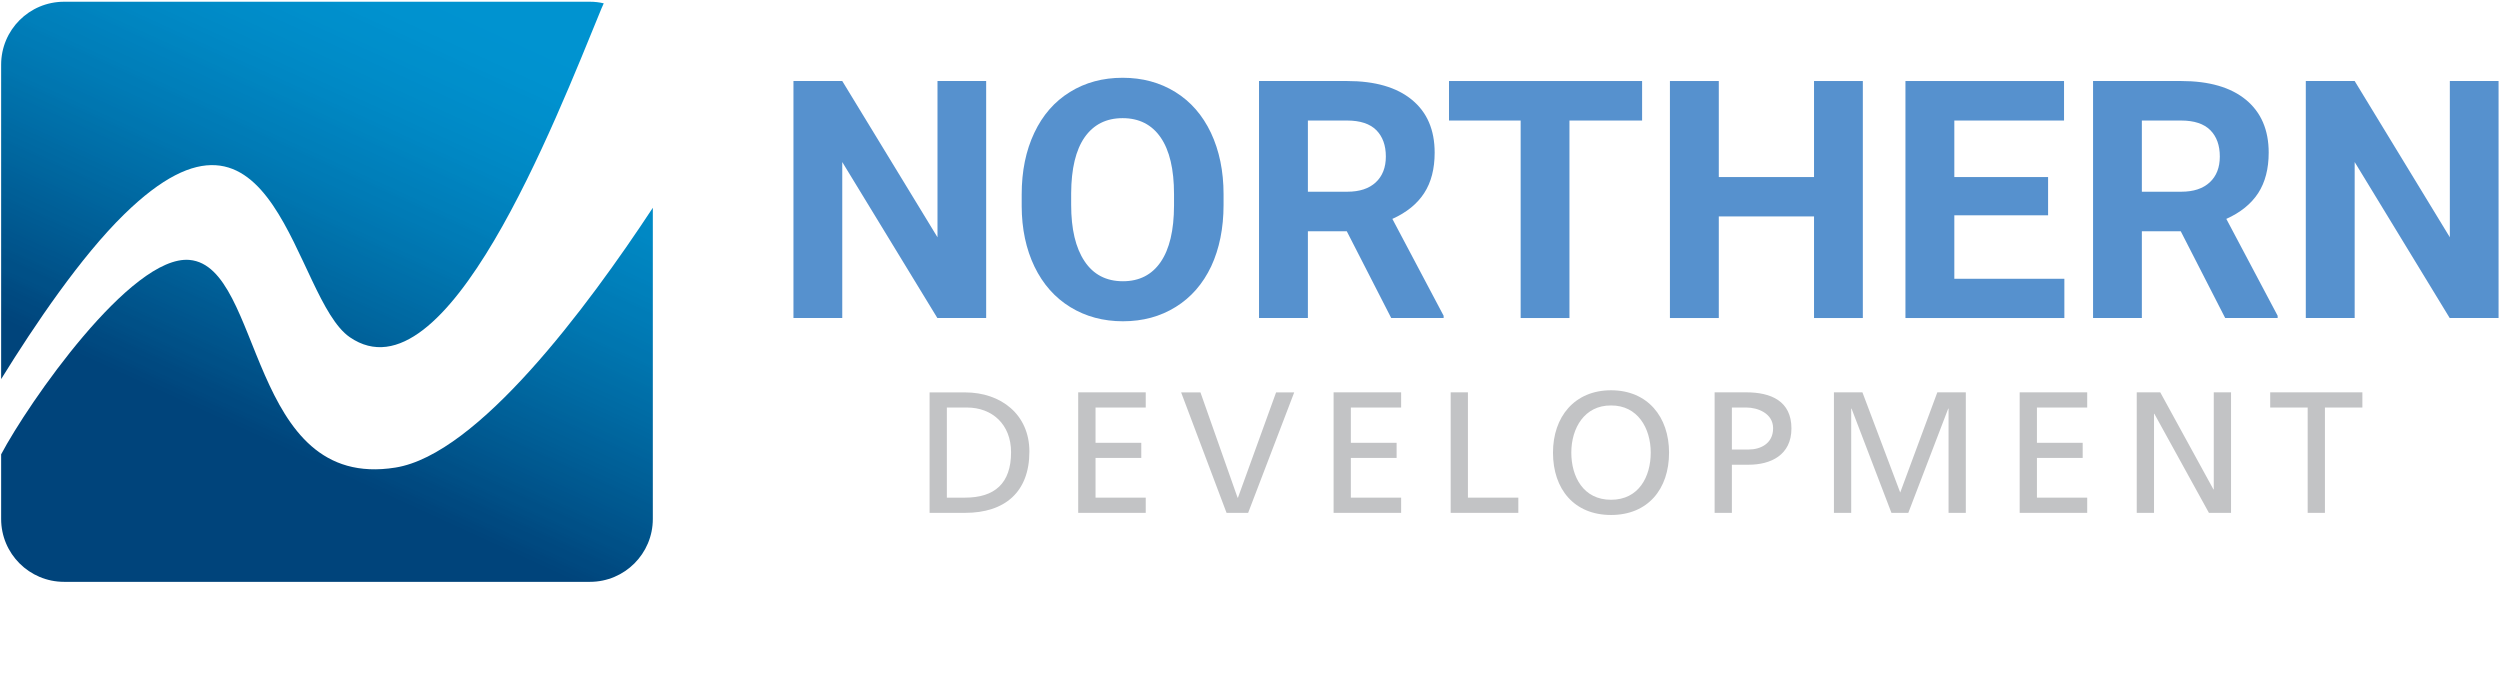
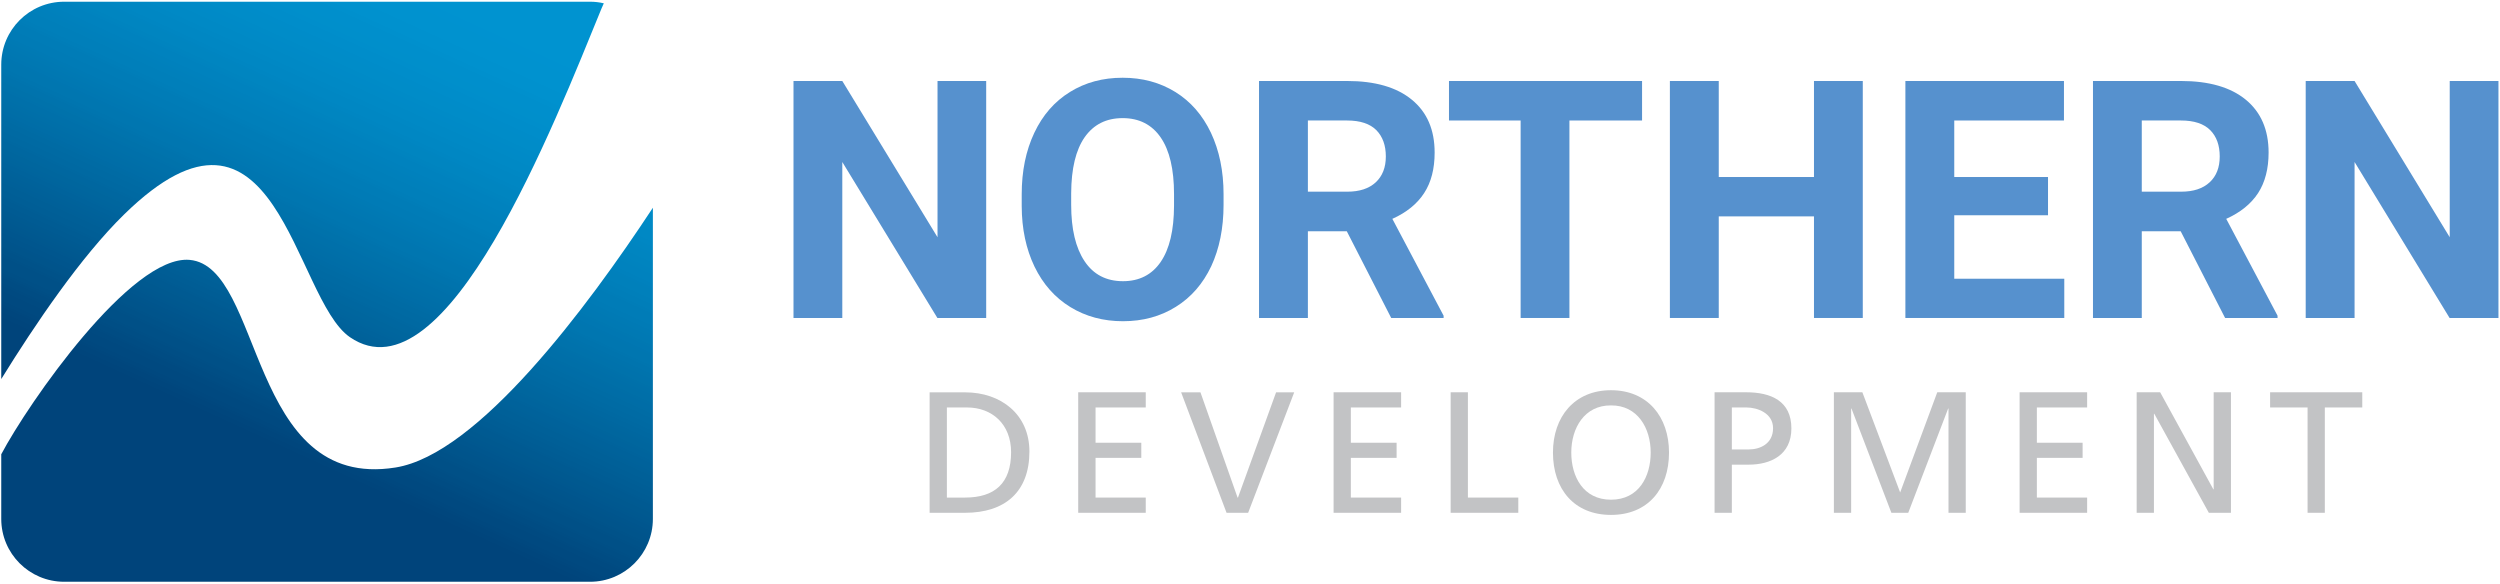
- <svg xmlns="http://www.w3.org/2000/svg" width="147.07" height="39.66" viewBox="5.015 5.391 147.065 39.656" fill="#f5f5f5">
+ <svg xmlns="http://www.w3.org/2000/svg" width="147.07" height="34.31" viewBox="5.015 5.391 147.065 34.312" fill="#f5f5f5">
  <defs>
    <clipPath id="clip-0">
      <path clip-rule="nonzero" d="M 140 10 L 151.992 10 L 151.992 25 L 140 25 Z M 140 10 " />
    </clipPath>
    <clipPath id="clip-1">
      <path clip-rule="nonzero" d="M 5 5 L 41 5 L 41 28 L 5 28 Z M 5 5 " />
    </clipPath>
    <clipPath id="clip-2">
      <path clip-rule="nonzero" d="M 8.785 5.492 C 6.738 5.492 5.082 7.148 5.082 9.195 L 5.082 27.691 C 7.074 24.469 9.773 20.488 12.305 18.012 C 21.281 9.219 22.273 22.945 25.594 25.227 C 31.254 29.113 37.629 12.637 40.398 5.887 C 40.441 5.781 40.484 5.68 40.531 5.586 C 40.27 5.523 39.996 5.492 39.719 5.492 Z M 8.785 5.492 " />
    </clipPath>
    <linearGradient id="linear-pattern-0" gradientUnits="userSpaceOnUse" x1="-0.122" y1="0" x2="1.118" y2="0" gradientTransform="matrix(-12.26407, 26.57214, -26.57214, -12.26407, 25.1077, 2.31943)">
      <stop offset="0" stop-color="rgb(0%, 57.648%, 81.569%)" stop-opacity="1" />
      <stop offset="0.062" stop-color="rgb(0%, 57.648%, 81.569%)" stop-opacity="1" />
      <stop offset="0.094" stop-color="rgb(0%, 57.648%, 81.569%)" stop-opacity="1" />
      <stop offset="0.109" stop-color="rgb(0%, 57.648%, 81.569%)" stop-opacity="1" />
      <stop offset="0.117" stop-color="rgb(0%, 57.648%, 81.569%)" stop-opacity="1" />
      <stop offset="0.125" stop-color="rgb(0%, 57.256%, 81.569%)" stop-opacity="1" />
      <stop offset="0.141" stop-color="rgb(0%, 57.256%, 81.177%)" stop-opacity="1" />
      <stop offset="0.156" stop-color="rgb(0%, 57.256%, 81.177%)" stop-opacity="1" />
      <stop offset="0.172" stop-color="rgb(0%, 56.863%, 80.785%)" stop-opacity="1" />
      <stop offset="0.18" stop-color="rgb(0%, 56.863%, 80.785%)" stop-opacity="1" />
      <stop offset="0.188" stop-color="rgb(0%, 56.471%, 80.392%)" stop-opacity="1" />
      <stop offset="0.195" stop-color="rgb(0%, 56.079%, 80%)" stop-opacity="1" />
      <stop offset="0.203" stop-color="rgb(0%, 56.079%, 80%)" stop-opacity="1" />
      <stop offset="0.219" stop-color="rgb(0%, 56.079%, 79.608%)" stop-opacity="1" />
      <stop offset="0.227" stop-color="rgb(0%, 55.687%, 79.608%)" stop-opacity="1" />
      <stop offset="0.234" stop-color="rgb(0%, 55.295%, 79.216%)" stop-opacity="1" />
      <stop offset="0.242" stop-color="rgb(0%, 55.295%, 79.216%)" stop-opacity="1" />
      <stop offset="0.25" stop-color="rgb(0%, 54.903%, 78.824%)" stop-opacity="1" />
      <stop offset="0.258" stop-color="rgb(0%, 54.903%, 78.432%)" stop-opacity="1" />
      <stop offset="0.266" stop-color="rgb(0%, 54.903%, 78.432%)" stop-opacity="1" />
      <stop offset="0.273" stop-color="rgb(0%, 54.51%, 78.04%)" stop-opacity="1" />
      <stop offset="0.281" stop-color="rgb(0%, 54.118%, 78.04%)" stop-opacity="1" />
      <stop offset="0.289" stop-color="rgb(0%, 54.118%, 77.647%)" stop-opacity="1" />
      <stop offset="0.297" stop-color="rgb(0%, 53.726%, 77.255%)" stop-opacity="1" />
      <stop offset="0.305" stop-color="rgb(0%, 53.726%, 77.255%)" stop-opacity="1" />
      <stop offset="0.312" stop-color="rgb(0%, 53.334%, 76.863%)" stop-opacity="1" />
      <stop offset="0.32" stop-color="rgb(0%, 52.942%, 76.471%)" stop-opacity="1" />
      <stop offset="0.328" stop-color="rgb(0%, 52.942%, 76.471%)" stop-opacity="1" />
      <stop offset="0.336" stop-color="rgb(0%, 52.55%, 76.079%)" stop-opacity="1" />
      <stop offset="0.34" stop-color="rgb(0%, 52.158%, 75.687%)" stop-opacity="1" />
      <stop offset="0.344" stop-color="rgb(0%, 52.158%, 75.294%)" stop-opacity="1" />
      <stop offset="0.352" stop-color="rgb(0%, 52.158%, 75.294%)" stop-opacity="1" />
      <stop offset="0.359" stop-color="rgb(0%, 51.765%, 74.902%)" stop-opacity="1" />
      <stop offset="0.363" stop-color="rgb(0%, 51.373%, 74.902%)" stop-opacity="1" />
      <stop offset="0.367" stop-color="rgb(0%, 50.981%, 74.51%)" stop-opacity="1" />
      <stop offset="0.375" stop-color="rgb(0%, 50.981%, 74.51%)" stop-opacity="1" />
      <stop offset="0.383" stop-color="rgb(0%, 50.589%, 74.118%)" stop-opacity="1" />
      <stop offset="0.387" stop-color="rgb(0%, 50.589%, 73.726%)" stop-opacity="1" />
      <stop offset="0.391" stop-color="rgb(0%, 50.197%, 73.726%)" stop-opacity="1" />
      <stop offset="0.398" stop-color="rgb(0%, 50.197%, 73.334%)" stop-opacity="1" />
      <stop offset="0.406" stop-color="rgb(0%, 49.803%, 72.942%)" stop-opacity="1" />
      <stop offset="0.414" stop-color="rgb(0%, 49.803%, 72.942%)" stop-opacity="1" />
      <stop offset="0.422" stop-color="rgb(0%, 49.411%, 72.549%)" stop-opacity="1" />
      <stop offset="0.426" stop-color="rgb(0%, 49.019%, 72.157%)" stop-opacity="1" />
      <stop offset="0.43" stop-color="rgb(0%, 48.627%, 71.765%)" stop-opacity="1" />
      <stop offset="0.438" stop-color="rgb(0%, 48.627%, 71.765%)" stop-opacity="1" />
      <stop offset="0.445" stop-color="rgb(0%, 48.235%, 71.373%)" stop-opacity="1" />
      <stop offset="0.453" stop-color="rgb(0%, 48.235%, 71.373%)" stop-opacity="1" />
      <stop offset="0.457" stop-color="rgb(0%, 47.842%, 70.981%)" stop-opacity="1" />
      <stop offset="0.461" stop-color="rgb(0%, 47.842%, 70.589%)" stop-opacity="1" />
      <stop offset="0.465" stop-color="rgb(0%, 47.45%, 70.589%)" stop-opacity="1" />
      <stop offset="0.469" stop-color="rgb(0%, 47.45%, 70.197%)" stop-opacity="1" />
      <stop offset="0.473" stop-color="rgb(0%, 47.058%, 70.197%)" stop-opacity="1" />
      <stop offset="0.477" stop-color="rgb(0%, 47.058%, 69.804%)" stop-opacity="1" />
      <stop offset="0.484" stop-color="rgb(0%, 46.666%, 69.804%)" stop-opacity="1" />
      <stop offset="0.488" stop-color="rgb(0%, 46.274%, 69.412%)" stop-opacity="1" />
      <stop offset="0.492" stop-color="rgb(0%, 46.274%, 69.02%)" stop-opacity="1" />
      <stop offset="0.5" stop-color="rgb(0%, 46.274%, 69.02%)" stop-opacity="1" />
      <stop offset="0.508" stop-color="rgb(0%, 45.882%, 68.628%)" stop-opacity="1" />
      <stop offset="0.512" stop-color="rgb(0%, 45.49%, 68.236%)" stop-opacity="1" />
      <stop offset="0.516" stop-color="rgb(0%, 45.097%, 67.844%)" stop-opacity="1" />
      <stop offset="0.52" stop-color="rgb(0%, 45.097%, 67.844%)" stop-opacity="1" />
      <stop offset="0.523" stop-color="rgb(0%, 45.097%, 67.451%)" stop-opacity="1" />
      <stop offset="0.527" stop-color="rgb(0%, 44.705%, 67.059%)" stop-opacity="1" />
      <stop offset="0.531" stop-color="rgb(0%, 44.705%, 67.059%)" stop-opacity="1" />
      <stop offset="0.535" stop-color="rgb(0%, 44.313%, 67.059%)" stop-opacity="1" />
      <stop offset="0.539" stop-color="rgb(0%, 43.921%, 66.667%)" stop-opacity="1" />
      <stop offset="0.543" stop-color="rgb(0%, 43.921%, 66.667%)" stop-opacity="1" />
      <stop offset="0.547" stop-color="rgb(0%, 43.921%, 66.275%)" stop-opacity="1" />
      <stop offset="0.551" stop-color="rgb(0%, 43.529%, 66.275%)" stop-opacity="1" />
      <stop offset="0.555" stop-color="rgb(0%, 43.529%, 65.883%)" stop-opacity="1" />
      <stop offset="0.559" stop-color="rgb(0%, 43.137%, 65.883%)" stop-opacity="1" />
      <stop offset="0.562" stop-color="rgb(0%, 43.137%, 65.491%)" stop-opacity="1" />
      <stop offset="0.57" stop-color="rgb(0%, 42.744%, 65.491%)" stop-opacity="1" />
      <stop offset="0.574" stop-color="rgb(0%, 42.352%, 65.099%)" stop-opacity="1" />
      <stop offset="0.578" stop-color="rgb(0%, 42.352%, 64.706%)" stop-opacity="1" />
      <stop offset="0.582" stop-color="rgb(0%, 41.96%, 64.314%)" stop-opacity="1" />
      <stop offset="0.586" stop-color="rgb(0%, 41.96%, 64.314%)" stop-opacity="1" />
      <stop offset="0.59" stop-color="rgb(0%, 41.568%, 63.922%)" stop-opacity="1" />
      <stop offset="0.594" stop-color="rgb(0%, 41.568%, 63.922%)" stop-opacity="1" />
      <stop offset="0.602" stop-color="rgb(0%, 41.176%, 63.53%)" stop-opacity="1" />
      <stop offset="0.605" stop-color="rgb(0%, 41.176%, 63.53%)" stop-opacity="1" />
      <stop offset="0.609" stop-color="rgb(0%, 40.784%, 63.138%)" stop-opacity="1" />
      <stop offset="0.613" stop-color="rgb(0%, 40.392%, 62.746%)" stop-opacity="1" />
      <stop offset="0.617" stop-color="rgb(0%, 40.392%, 62.746%)" stop-opacity="1" />
      <stop offset="0.621" stop-color="rgb(0%, 40.392%, 62.354%)" stop-opacity="1" />
      <stop offset="0.625" stop-color="rgb(0%, 39.999%, 61.961%)" stop-opacity="1" />
      <stop offset="0.629" stop-color="rgb(0%, 39.999%, 61.961%)" stop-opacity="1" />
      <stop offset="0.633" stop-color="rgb(0%, 39.607%, 61.961%)" stop-opacity="1" />
      <stop offset="0.637" stop-color="rgb(0%, 39.607%, 61.569%)" stop-opacity="1" />
      <stop offset="0.641" stop-color="rgb(0%, 39.215%, 61.569%)" stop-opacity="1" />
      <stop offset="0.645" stop-color="rgb(0%, 38.823%, 61.177%)" stop-opacity="1" />
      <stop offset="0.648" stop-color="rgb(0%, 38.823%, 61.177%)" stop-opacity="1" />
      <stop offset="0.652" stop-color="rgb(0%, 38.431%, 60.785%)" stop-opacity="1" />
      <stop offset="0.656" stop-color="rgb(0%, 38.431%, 60.393%)" stop-opacity="1" />
      <stop offset="0.66" stop-color="rgb(0%, 38.039%, 60.393%)" stop-opacity="1" />
      <stop offset="0.664" stop-color="rgb(0%, 38.039%, 60.001%)" stop-opacity="1" />
      <stop offset="0.668" stop-color="rgb(0%, 37.646%, 60.001%)" stop-opacity="1" />
      <stop offset="0.672" stop-color="rgb(0%, 37.646%, 59.608%)" stop-opacity="1" />
      <stop offset="0.676" stop-color="rgb(0%, 37.254%, 59.216%)" stop-opacity="1" />
      <stop offset="0.68" stop-color="rgb(0%, 37.254%, 59.216%)" stop-opacity="1" />
      <stop offset="0.688" stop-color="rgb(0%, 36.862%, 58.824%)" stop-opacity="1" />
      <stop offset="0.691" stop-color="rgb(0%, 36.862%, 58.824%)" stop-opacity="1" />
      <stop offset="0.695" stop-color="rgb(0%, 36.47%, 58.432%)" stop-opacity="1" />
      <stop offset="0.699" stop-color="rgb(0%, 36.078%, 58.04%)" stop-opacity="1" />
      <stop offset="0.703" stop-color="rgb(0%, 36.078%, 58.04%)" stop-opacity="1" />
      <stop offset="0.707" stop-color="rgb(0%, 35.686%, 57.648%)" stop-opacity="1" />
      <stop offset="0.711" stop-color="rgb(0%, 35.686%, 57.648%)" stop-opacity="1" />
      <stop offset="0.715" stop-color="rgb(0%, 35.294%, 57.256%)" stop-opacity="1" />
      <stop offset="0.719" stop-color="rgb(0%, 35.294%, 56.863%)" stop-opacity="1" />
      <stop offset="0.723" stop-color="rgb(0%, 34.901%, 56.863%)" stop-opacity="1" />
      <stop offset="0.727" stop-color="rgb(0%, 34.901%, 56.471%)" stop-opacity="1" />
      <stop offset="0.73" stop-color="rgb(0%, 34.509%, 56.471%)" stop-opacity="1" />
      <stop offset="0.734" stop-color="rgb(0%, 34.509%, 56.079%)" stop-opacity="1" />
      <stop offset="0.738" stop-color="rgb(0%, 34.117%, 56.079%)" stop-opacity="1" />
      <stop offset="0.742" stop-color="rgb(0%, 33.725%, 55.687%)" stop-opacity="1" />
      <stop offset="0.746" stop-color="rgb(0%, 33.725%, 55.687%)" stop-opacity="1" />
      <stop offset="0.75" stop-color="rgb(0%, 33.333%, 55.295%)" stop-opacity="1" />
      <stop offset="0.754" stop-color="rgb(0%, 33.333%, 55.295%)" stop-opacity="1" />
      <stop offset="0.758" stop-color="rgb(0%, 32.941%, 54.903%)" stop-opacity="1" />
      <stop offset="0.762" stop-color="rgb(0%, 32.941%, 54.51%)" stop-opacity="1" />
      <stop offset="0.766" stop-color="rgb(0%, 32.941%, 54.51%)" stop-opacity="1" />
      <stop offset="0.77" stop-color="rgb(0%, 32.549%, 54.118%)" stop-opacity="1" />
      <stop offset="0.773" stop-color="rgb(0%, 32.156%, 53.726%)" stop-opacity="1" />
      <stop offset="0.777" stop-color="rgb(0%, 32.156%, 53.726%)" stop-opacity="1" />
      <stop offset="0.781" stop-color="rgb(0%, 31.764%, 53.334%)" stop-opacity="1" />
      <stop offset="0.785" stop-color="rgb(0%, 31.372%, 52.942%)" stop-opacity="1" />
      <stop offset="0.789" stop-color="rgb(0%, 31.372%, 52.942%)" stop-opacity="1" />
      <stop offset="0.797" stop-color="rgb(0%, 31.372%, 52.942%)" stop-opacity="1" />
      <stop offset="0.805" stop-color="rgb(0%, 30.98%, 52.55%)" stop-opacity="1" />
      <stop offset="0.809" stop-color="rgb(0%, 30.588%, 52.158%)" stop-opacity="1" />
      <stop offset="0.812" stop-color="rgb(0%, 30.196%, 51.765%)" stop-opacity="1" />
      <stop offset="0.816" stop-color="rgb(0%, 29.803%, 51.373%)" stop-opacity="1" />
      <stop offset="0.82" stop-color="rgb(0%, 29.803%, 51.373%)" stop-opacity="1" />
      <stop offset="0.824" stop-color="rgb(0%, 29.411%, 50.981%)" stop-opacity="1" />
      <stop offset="0.828" stop-color="rgb(0%, 29.019%, 50.589%)" stop-opacity="1" />
      <stop offset="0.832" stop-color="rgb(0%, 29.019%, 50.589%)" stop-opacity="1" />
      <stop offset="0.836" stop-color="rgb(0%, 28.627%, 50.197%)" stop-opacity="1" />
      <stop offset="0.844" stop-color="rgb(0%, 28.627%, 50.197%)" stop-opacity="1" />
      <stop offset="0.852" stop-color="rgb(0%, 28.235%, 49.803%)" stop-opacity="1" />
      <stop offset="0.855" stop-color="rgb(0%, 27.843%, 49.411%)" stop-opacity="1" />
      <stop offset="0.859" stop-color="rgb(0%, 27.451%, 49.019%)" stop-opacity="1" />
      <stop offset="0.863" stop-color="rgb(0%, 27.451%, 49.019%)" stop-opacity="1" />
      <stop offset="0.867" stop-color="rgb(0%, 27.058%, 48.627%)" stop-opacity="1" />
      <stop offset="0.871" stop-color="rgb(0%, 27.058%, 48.627%)" stop-opacity="1" />
      <stop offset="0.875" stop-color="rgb(0%, 26.666%, 48.235%)" stop-opacity="1" />
      <stop offset="1" stop-color="rgb(0%, 26.666%, 48.235%)" stop-opacity="1" />
    </linearGradient>
    <clipPath id="clip-3">
      <path clip-rule="nonzero" d="M 5 17 L 44 17 L 44 40 L 5 40 Z M 5 17 " />
    </clipPath>
    <clipPath id="clip-4">
      <path clip-rule="nonzero" d="M 28.277 32.895 C 19.586 34.289 20.52 21.066 16.164 20.68 C 12.723 20.375 6.664 29.121 5.082 32.117 L 5.082 35.918 C 5.082 37.961 6.738 39.617 8.785 39.617 L 39.719 39.617 C 41.762 39.617 43.418 37.961 43.418 35.918 L 43.418 17.613 C 39.547 23.496 33.117 32.121 28.277 32.895 " />
    </clipPath>
    <linearGradient id="linear-pattern-1" gradientUnits="userSpaceOnUse" x1="0.212" y1="0" x2="1.444" y2="0" gradientTransform="matrix(-12.26407, 26.57214, -26.57214, -12.26407, 36.61717, 7.63151)">
      <stop offset="0" stop-color="rgb(0%, 54.51%, 78.04%)" stop-opacity="1" />
      <stop offset="0.008" stop-color="rgb(0%, 54.51%, 78.04%)" stop-opacity="1" />
      <stop offset="0.016" stop-color="rgb(0%, 54.118%, 77.647%)" stop-opacity="1" />
      <stop offset="0.023" stop-color="rgb(0%, 54.118%, 77.647%)" stop-opacity="1" />
      <stop offset="0.031" stop-color="rgb(0%, 53.726%, 77.255%)" stop-opacity="1" />
      <stop offset="0.039" stop-color="rgb(0%, 53.334%, 76.863%)" stop-opacity="1" />
      <stop offset="0.047" stop-color="rgb(0%, 53.334%, 76.863%)" stop-opacity="1" />
      <stop offset="0.055" stop-color="rgb(0%, 52.942%, 76.471%)" stop-opacity="1" />
      <stop offset="0.062" stop-color="rgb(0%, 52.55%, 76.079%)" stop-opacity="1" />
      <stop offset="0.066" stop-color="rgb(0%, 52.55%, 75.687%)" stop-opacity="1" />
      <stop offset="0.07" stop-color="rgb(0%, 52.158%, 75.687%)" stop-opacity="1" />
      <stop offset="0.074" stop-color="rgb(0%, 52.158%, 75.294%)" stop-opacity="1" />
      <stop offset="0.078" stop-color="rgb(0%, 52.158%, 75.294%)" stop-opacity="1" />
      <stop offset="0.086" stop-color="rgb(0%, 51.765%, 74.902%)" stop-opacity="1" />
      <stop offset="0.09" stop-color="rgb(0%, 51.765%, 74.902%)" stop-opacity="1" />
      <stop offset="0.094" stop-color="rgb(0%, 51.373%, 74.902%)" stop-opacity="1" />
      <stop offset="0.098" stop-color="rgb(0%, 51.373%, 74.51%)" stop-opacity="1" />
      <stop offset="0.102" stop-color="rgb(0%, 50.981%, 74.51%)" stop-opacity="1" />
      <stop offset="0.109" stop-color="rgb(0%, 50.981%, 74.51%)" stop-opacity="1" />
      <stop offset="0.117" stop-color="rgb(0%, 50.589%, 74.118%)" stop-opacity="1" />
      <stop offset="0.121" stop-color="rgb(0%, 50.197%, 73.726%)" stop-opacity="1" />
      <stop offset="0.125" stop-color="rgb(0%, 50.197%, 73.334%)" stop-opacity="1" />
      <stop offset="0.133" stop-color="rgb(0%, 50.197%, 73.334%)" stop-opacity="1" />
      <stop offset="0.141" stop-color="rgb(0%, 49.803%, 72.942%)" stop-opacity="1" />
      <stop offset="0.148" stop-color="rgb(0%, 49.411%, 72.549%)" stop-opacity="1" />
      <stop offset="0.152" stop-color="rgb(0%, 49.411%, 72.549%)" stop-opacity="1" />
      <stop offset="0.156" stop-color="rgb(0%, 49.019%, 72.157%)" stop-opacity="1" />
      <stop offset="0.16" stop-color="rgb(0%, 48.627%, 71.765%)" stop-opacity="1" />
      <stop offset="0.164" stop-color="rgb(0%, 48.627%, 71.765%)" stop-opacity="1" />
      <stop offset="0.172" stop-color="rgb(0%, 48.627%, 71.765%)" stop-opacity="1" />
      <stop offset="0.18" stop-color="rgb(0%, 48.235%, 71.373%)" stop-opacity="1" />
      <stop offset="0.188" stop-color="rgb(0%, 47.842%, 70.981%)" stop-opacity="1" />
      <stop offset="0.191" stop-color="rgb(0%, 47.842%, 70.589%)" stop-opacity="1" />
      <stop offset="0.195" stop-color="rgb(0%, 47.45%, 70.589%)" stop-opacity="1" />
      <stop offset="0.203" stop-color="rgb(0%, 47.45%, 70.197%)" stop-opacity="1" />
      <stop offset="0.207" stop-color="rgb(0%, 47.058%, 69.804%)" stop-opacity="1" />
      <stop offset="0.211" stop-color="rgb(0%, 46.666%, 69.804%)" stop-opacity="1" />
      <stop offset="0.215" stop-color="rgb(0%, 46.666%, 69.804%)" stop-opacity="1" />
      <stop offset="0.219" stop-color="rgb(0%, 46.274%, 69.412%)" stop-opacity="1" />
      <stop offset="0.223" stop-color="rgb(0%, 46.274%, 69.02%)" stop-opacity="1" />
      <stop offset="0.227" stop-color="rgb(0%, 46.274%, 69.02%)" stop-opacity="1" />
      <stop offset="0.234" stop-color="rgb(0%, 46.274%, 69.02%)" stop-opacity="1" />
      <stop offset="0.238" stop-color="rgb(0%, 45.882%, 68.628%)" stop-opacity="1" />
      <stop offset="0.242" stop-color="rgb(0%, 45.49%, 68.236%)" stop-opacity="1" />
      <stop offset="0.246" stop-color="rgb(0%, 45.49%, 68.236%)" stop-opacity="1" />
      <stop offset="0.25" stop-color="rgb(0%, 45.097%, 67.844%)" stop-opacity="1" />
      <stop offset="0.254" stop-color="rgb(0%, 45.097%, 67.451%)" stop-opacity="1" />
      <stop offset="0.258" stop-color="rgb(0%, 44.705%, 67.451%)" stop-opacity="1" />
      <stop offset="0.266" stop-color="rgb(0%, 44.705%, 67.059%)" stop-opacity="1" />
      <stop offset="0.27" stop-color="rgb(0%, 44.313%, 66.667%)" stop-opacity="1" />
      <stop offset="0.273" stop-color="rgb(0%, 43.921%, 66.667%)" stop-opacity="1" />
      <stop offset="0.277" stop-color="rgb(0%, 43.921%, 66.275%)" stop-opacity="1" />
      <stop offset="0.281" stop-color="rgb(0%, 43.529%, 66.275%)" stop-opacity="1" />
      <stop offset="0.285" stop-color="rgb(0%, 43.529%, 65.883%)" stop-opacity="1" />
      <stop offset="0.289" stop-color="rgb(0%, 43.529%, 65.883%)" stop-opacity="1" />
      <stop offset="0.293" stop-color="rgb(0%, 43.137%, 65.491%)" stop-opacity="1" />
      <stop offset="0.297" stop-color="rgb(0%, 42.744%, 65.491%)" stop-opacity="1" />
      <stop offset="0.301" stop-color="rgb(0%, 42.744%, 65.491%)" stop-opacity="1" />
      <stop offset="0.305" stop-color="rgb(0%, 42.744%, 65.099%)" stop-opacity="1" />
      <stop offset="0.309" stop-color="rgb(0%, 42.352%, 64.706%)" stop-opacity="1" />
      <stop offset="0.312" stop-color="rgb(0%, 42.352%, 64.706%)" stop-opacity="1" />
      <stop offset="0.316" stop-color="rgb(0%, 41.96%, 64.314%)" stop-opacity="1" />
      <stop offset="0.32" stop-color="rgb(0%, 41.96%, 64.314%)" stop-opacity="1" />
      <stop offset="0.328" stop-color="rgb(0%, 41.568%, 63.922%)" stop-opacity="1" />
      <stop offset="0.336" stop-color="rgb(0%, 41.176%, 63.53%)" stop-opacity="1" />
      <stop offset="0.34" stop-color="rgb(0%, 40.784%, 63.138%)" stop-opacity="1" />
      <stop offset="0.344" stop-color="rgb(0%, 40.784%, 63.138%)" stop-opacity="1" />
      <stop offset="0.348" stop-color="rgb(0%, 40.392%, 62.746%)" stop-opacity="1" />
      <stop offset="0.352" stop-color="rgb(0%, 40.392%, 62.354%)" stop-opacity="1" />
      <stop offset="0.355" stop-color="rgb(0%, 39.999%, 62.354%)" stop-opacity="1" />
      <stop offset="0.359" stop-color="rgb(0%, 39.999%, 61.961%)" stop-opacity="1" />
      <stop offset="0.363" stop-color="rgb(0%, 39.999%, 61.961%)" stop-opacity="1" />
      <stop offset="0.367" stop-color="rgb(0%, 39.607%, 61.569%)" stop-opacity="1" />
      <stop offset="0.371" stop-color="rgb(0%, 39.215%, 61.569%)" stop-opacity="1" />
      <stop offset="0.375" stop-color="rgb(0%, 39.215%, 61.569%)" stop-opacity="1" />
      <stop offset="0.379" stop-color="rgb(0%, 38.823%, 61.177%)" stop-opacity="1" />
      <stop offset="0.383" stop-color="rgb(0%, 38.431%, 60.785%)" stop-opacity="1" />
      <stop offset="0.387" stop-color="rgb(0%, 38.431%, 60.785%)" stop-opacity="1" />
      <stop offset="0.391" stop-color="rgb(0%, 38.431%, 60.393%)" stop-opacity="1" />
      <stop offset="0.395" stop-color="rgb(0%, 38.039%, 60.393%)" stop-opacity="1" />
      <stop offset="0.398" stop-color="rgb(0%, 38.039%, 60.001%)" stop-opacity="1" />
      <stop offset="0.402" stop-color="rgb(0%, 37.646%, 59.608%)" stop-opacity="1" />
      <stop offset="0.406" stop-color="rgb(0%, 37.646%, 59.608%)" stop-opacity="1" />
      <stop offset="0.414" stop-color="rgb(0%, 37.254%, 59.216%)" stop-opacity="1" />
      <stop offset="0.422" stop-color="rgb(0%, 36.862%, 58.824%)" stop-opacity="1" />
      <stop offset="0.426" stop-color="rgb(0%, 36.47%, 58.432%)" stop-opacity="1" />
      <stop offset="0.43" stop-color="rgb(0%, 36.47%, 58.432%)" stop-opacity="1" />
      <stop offset="0.434" stop-color="rgb(0%, 36.078%, 58.04%)" stop-opacity="1" />
      <stop offset="0.438" stop-color="rgb(0%, 36.078%, 58.04%)" stop-opacity="1" />
      <stop offset="0.441" stop-color="rgb(0%, 35.686%, 57.648%)" stop-opacity="1" />
      <stop offset="0.445" stop-color="rgb(0%, 35.294%, 57.256%)" stop-opacity="1" />
      <stop offset="0.449" stop-color="rgb(0%, 35.294%, 57.256%)" stop-opacity="1" />
      <stop offset="0.453" stop-color="rgb(0%, 35.294%, 56.863%)" stop-opacity="1" />
      <stop offset="0.457" stop-color="rgb(0%, 34.901%, 56.471%)" stop-opacity="1" />
      <stop offset="0.461" stop-color="rgb(0%, 34.901%, 56.471%)" stop-opacity="1" />
      <stop offset="0.465" stop-color="rgb(0%, 34.509%, 56.471%)" stop-opacity="1" />
      <stop offset="0.469" stop-color="rgb(0%, 34.509%, 56.079%)" stop-opacity="1" />
      <stop offset="0.473" stop-color="rgb(0%, 34.117%, 56.079%)" stop-opacity="1" />
      <stop offset="0.477" stop-color="rgb(0%, 33.725%, 55.687%)" stop-opacity="1" />
      <stop offset="0.48" stop-color="rgb(0%, 33.725%, 55.687%)" stop-opacity="1" />
      <stop offset="0.484" stop-color="rgb(0%, 33.333%, 55.295%)" stop-opacity="1" />
      <stop offset="0.488" stop-color="rgb(0%, 33.333%, 54.903%)" stop-opacity="1" />
      <stop offset="0.492" stop-color="rgb(0%, 32.941%, 54.903%)" stop-opacity="1" />
      <stop offset="0.496" stop-color="rgb(0%, 32.941%, 54.51%)" stop-opacity="1" />
      <stop offset="0.5" stop-color="rgb(0%, 32.941%, 54.51%)" stop-opacity="1" />
      <stop offset="0.504" stop-color="rgb(0%, 32.549%, 54.118%)" stop-opacity="1" />
      <stop offset="0.508" stop-color="rgb(0%, 32.156%, 53.726%)" stop-opacity="1" />
      <stop offset="0.512" stop-color="rgb(0%, 32.156%, 53.726%)" stop-opacity="1" />
      <stop offset="0.516" stop-color="rgb(0%, 31.764%, 53.334%)" stop-opacity="1" />
      <stop offset="0.52" stop-color="rgb(0%, 31.372%, 52.942%)" stop-opacity="1" />
      <stop offset="0.523" stop-color="rgb(0%, 31.372%, 52.942%)" stop-opacity="1" />
      <stop offset="0.531" stop-color="rgb(0%, 31.372%, 52.942%)" stop-opacity="1" />
      <stop offset="0.535" stop-color="rgb(0%, 30.98%, 52.55%)" stop-opacity="1" />
      <stop offset="0.539" stop-color="rgb(0%, 30.588%, 52.158%)" stop-opacity="1" />
      <stop offset="0.543" stop-color="rgb(0%, 30.588%, 52.158%)" stop-opacity="1" />
      <stop offset="0.547" stop-color="rgb(0%, 30.196%, 51.765%)" stop-opacity="1" />
      <stop offset="0.551" stop-color="rgb(0%, 29.803%, 51.373%)" stop-opacity="1" />
      <stop offset="0.555" stop-color="rgb(0%, 29.803%, 51.373%)" stop-opacity="1" />
      <stop offset="0.559" stop-color="rgb(0%, 29.411%, 50.981%)" stop-opacity="1" />
      <stop offset="0.562" stop-color="rgb(0%, 29.019%, 50.589%)" stop-opacity="1" />
      <stop offset="0.566" stop-color="rgb(0%, 29.019%, 50.589%)" stop-opacity="1" />
      <stop offset="0.57" stop-color="rgb(0%, 28.627%, 50.197%)" stop-opacity="1" />
      <stop offset="0.578" stop-color="rgb(0%, 28.627%, 50.197%)" stop-opacity="1" />
      <stop offset="0.586" stop-color="rgb(0%, 28.235%, 49.803%)" stop-opacity="1" />
      <stop offset="0.59" stop-color="rgb(0%, 27.843%, 49.411%)" stop-opacity="1" />
      <stop offset="0.594" stop-color="rgb(0%, 27.451%, 49.019%)" stop-opacity="1" />
      <stop offset="0.598" stop-color="rgb(0%, 27.451%, 49.019%)" stop-opacity="1" />
      <stop offset="0.602" stop-color="rgb(0%, 27.058%, 48.627%)" stop-opacity="1" />
      <stop offset="0.605" stop-color="rgb(0%, 27.058%, 48.627%)" stop-opacity="1" />
      <stop offset="0.609" stop-color="rgb(0%, 26.666%, 48.235%)" stop-opacity="1" />
      <stop offset="0.625" stop-color="rgb(0%, 26.666%, 48.235%)" stop-opacity="1" />
      <stop offset="0.75" stop-color="rgb(0%, 26.666%, 48.235%)" stop-opacity="1" />
      <stop offset="1" stop-color="rgb(0%, 26.666%, 48.235%)" stop-opacity="1" />
    </linearGradient>
  </defs>
  <path fill-rule="nonzero" fill="#5691ce" fill-opacity="1" d="M 63.027 24.098 L 60.156 24.098 L 54.562 14.922 L 54.562 24.098 L 51.691 24.098 L 51.691 10.156 L 54.562 10.156 L 60.164 19.348 L 60.164 10.156 L 63.027 10.156 Z M 63.027 24.098 " />
  <path fill-rule="nonzero" fill="#5691ce" fill-opacity="1" d="M 74.078 16.812 C 74.078 15.348 73.816 14.238 73.293 13.477 C 72.77 12.719 72.023 12.34 71.055 12.34 C 70.09 12.34 69.348 12.715 68.82 13.465 C 68.297 14.215 68.035 15.312 68.027 16.762 L 68.027 17.441 C 68.027 18.867 68.289 19.969 68.812 20.754 C 69.336 21.543 70.09 21.934 71.074 21.934 C 72.035 21.934 72.777 21.555 73.293 20.801 C 73.812 20.043 74.074 18.941 74.078 17.492 Z M 76.992 17.441 C 76.992 18.816 76.746 20.02 76.266 21.055 C 75.777 22.086 75.082 22.887 74.18 23.445 C 73.277 24.008 72.242 24.289 71.074 24.289 C 69.918 24.289 68.887 24.012 67.98 23.457 C 67.074 22.902 66.371 22.109 65.871 21.078 C 65.375 20.047 65.121 18.859 65.117 17.52 L 65.117 16.828 C 65.117 15.457 65.363 14.25 65.859 13.203 C 66.352 12.16 67.051 11.359 67.957 10.801 C 68.859 10.242 69.891 9.965 71.055 9.965 C 72.215 9.965 73.246 10.242 74.152 10.801 C 75.055 11.359 75.754 12.16 76.25 13.203 C 76.742 14.25 76.992 15.453 76.992 16.82 Z M 76.992 17.441 " />
  <path fill-rule="nonzero" fill="#5691ce" fill-opacity="1" d="M 81.953 16.668 L 84.27 16.668 C 84.992 16.668 85.551 16.484 85.945 16.117 C 86.34 15.75 86.539 15.242 86.539 14.598 C 86.539 13.941 86.352 13.426 85.98 13.047 C 85.605 12.672 85.031 12.48 84.262 12.48 L 81.953 12.48 Z M 84.242 18.996 L 81.953 18.996 L 81.953 24.098 L 79.078 24.098 L 79.078 10.156 L 84.262 10.156 C 85.906 10.156 87.176 10.523 88.07 11.258 C 88.965 11.992 89.41 13.027 89.41 14.367 C 89.41 15.32 89.207 16.113 88.793 16.75 C 88.383 17.383 87.758 17.891 86.922 18.266 L 89.938 23.965 L 89.938 24.098 L 86.855 24.098 Z M 84.242 18.996 " />
  <path fill-rule="nonzero" fill="#5691ce" fill-opacity="1" d="M 101.613 12.48 L 97.34 12.48 L 97.34 24.098 L 94.469 24.098 L 94.469 12.48 L 90.254 12.48 L 90.254 10.156 L 101.613 10.156 Z M 101.613 12.48 " />
  <path fill-rule="nonzero" fill="#5691ce" fill-opacity="1" d="M 114.598 24.098 L 111.727 24.098 L 111.727 18.121 L 106.125 18.121 L 106.125 24.098 L 103.25 24.098 L 103.25 10.156 L 106.125 10.156 L 106.125 15.805 L 111.727 15.805 L 111.727 10.156 L 114.598 10.156 Z M 114.598 24.098 " />
  <path fill-rule="nonzero" fill="#5691ce" fill-opacity="1" d="M 125.496 18.055 L 119.98 18.055 L 119.98 21.789 L 126.453 21.789 L 126.453 24.098 L 117.105 24.098 L 117.105 10.156 L 126.434 10.156 L 126.434 12.48 L 119.98 12.48 L 119.98 15.805 L 125.496 15.805 Z M 125.496 18.055 " />
  <path fill-rule="nonzero" fill="#5691ce" fill-opacity="1" d="M 131.012 16.668 L 133.328 16.668 C 134.051 16.668 134.609 16.484 135.004 16.117 C 135.402 15.75 135.598 15.242 135.598 14.598 C 135.598 13.941 135.414 13.426 135.039 13.047 C 134.664 12.672 134.094 12.48 133.32 12.48 L 131.012 12.48 Z M 133.301 18.996 L 131.012 18.996 L 131.012 24.098 L 128.141 24.098 L 128.141 10.156 L 133.32 10.156 C 134.969 10.156 136.238 10.523 137.133 11.258 C 138.023 11.992 138.473 13.027 138.473 14.367 C 138.473 15.32 138.266 16.113 137.855 16.75 C 137.441 17.383 136.816 17.891 135.98 18.266 L 139 23.965 L 139 24.098 L 135.914 24.098 Z M 133.301 18.996 " />
  <g clip-path="url(#clip-0)">
    <path fill-rule="nonzero" fill="#5691ce" fill-opacity="1" d="M 151.996 24.098 L 149.121 24.098 L 143.531 14.922 L 143.531 24.098 L 140.656 24.098 L 140.656 10.156 L 143.531 10.156 L 149.129 19.348 L 149.129 10.156 L 151.996 10.156 Z M 151.996 24.098 " />
  </g>
  <path fill-rule="nonzero" fill="#c2c3c5" fill-opacity="1" d="M 60.715 34.664 L 61.781 34.664 C 63.527 34.664 64.492 33.824 64.492 31.996 C 64.492 30.34 63.367 29.363 61.902 29.363 L 60.715 29.363 Z M 59.699 28.473 L 61.789 28.473 C 63.895 28.473 65.57 29.77 65.57 31.953 C 65.57 34.332 64.129 35.559 61.789 35.559 L 59.699 35.559 Z M 59.699 28.473 " />
  <path fill-rule="nonzero" fill="#c2c3c5" fill-opacity="1" d="M 68.441 28.469 L 72.414 28.469 L 72.414 29.363 L 69.461 29.363 L 69.461 31.438 L 72.152 31.438 L 72.152 32.328 L 69.461 32.328 L 69.461 34.664 L 72.414 34.664 L 72.414 35.559 L 68.441 35.559 Z M 68.441 28.469 " />
  <path fill-rule="nonzero" fill="#c2c3c5" fill-opacity="1" d="M 78.438 35.559 L 77.168 35.559 L 74.496 28.473 L 75.633 28.473 L 77.816 34.664 L 77.84 34.664 L 80.082 28.473 L 81.148 28.473 Z M 78.438 35.559 " />
  <path fill-rule="nonzero" fill="#c2c3c5" fill-opacity="1" d="M 83.465 28.469 L 87.438 28.469 L 87.438 29.363 L 84.48 29.363 L 84.48 31.438 L 87.172 31.438 L 87.172 32.328 L 84.48 32.328 L 84.48 34.664 L 87.438 34.664 L 87.438 35.559 L 83.465 35.559 Z M 83.465 28.469 " />
  <path fill-rule="nonzero" fill="#c2c3c5" fill-opacity="1" d="M 90.352 28.469 L 91.367 28.469 L 91.367 34.664 L 94.332 34.664 L 94.332 35.559 L 90.352 35.559 Z M 90.352 28.469 " />
  <path fill-rule="nonzero" fill="#c2c3c5" fill-opacity="1" d="M 99.785 34.789 C 101.422 34.789 102.121 33.426 102.121 32.016 C 102.121 30.574 101.348 29.23 99.785 29.242 C 98.223 29.23 97.449 30.574 97.449 32.016 C 97.449 33.426 98.152 34.789 99.785 34.789 M 99.785 28.348 C 101.941 28.348 103.199 29.914 103.199 32.016 C 103.199 34.168 101.949 35.684 99.785 35.684 C 97.621 35.684 96.371 34.168 96.371 32.016 C 96.371 29.914 97.633 28.348 99.785 28.348 " />
  <path fill-rule="nonzero" fill="#c2c3c5" fill-opacity="1" d="M 106.895 31.832 L 107.898 31.832 C 108.531 31.832 109.32 31.516 109.32 30.582 C 109.32 29.691 108.387 29.363 107.758 29.363 L 106.895 29.363 Z M 105.879 28.469 L 107.738 28.469 C 109.191 28.469 110.398 28.977 110.398 30.594 C 110.398 32.168 109.168 32.727 107.891 32.727 L 106.895 32.727 L 106.895 35.559 L 105.879 35.559 Z M 105.879 28.469 " />
  <path fill-rule="nonzero" fill="#c2c3c5" fill-opacity="1" d="M 112.898 28.469 L 114.574 28.469 L 116.797 34.363 L 118.98 28.469 L 120.656 28.469 L 120.656 35.559 L 119.641 35.559 L 119.641 29.426 L 119.621 29.426 L 117.273 35.559 L 116.281 35.559 L 113.934 29.426 L 113.914 29.426 L 113.914 35.559 L 112.898 35.559 Z M 112.898 28.469 " />
  <path fill-rule="nonzero" fill="#c2c3c5" fill-opacity="1" d="M 123.824 28.469 L 127.797 28.469 L 127.797 29.363 L 124.84 29.363 L 124.84 31.438 L 127.531 31.438 L 127.531 32.328 L 124.84 32.328 L 124.84 34.664 L 127.797 34.664 L 127.797 35.559 L 123.824 35.559 Z M 123.824 28.469 " />
  <path fill-rule="nonzero" fill="#c2c3c5" fill-opacity="1" d="M 130.711 28.469 L 132.094 28.469 L 135.223 34.18 L 135.242 34.18 L 135.242 28.469 L 136.258 28.469 L 136.258 35.559 L 134.957 35.559 L 131.746 29.73 L 131.727 29.73 L 131.727 35.559 L 130.711 35.559 Z M 130.711 28.469 " />
  <path fill-rule="nonzero" fill="#c2c3c5" fill-opacity="1" d="M 140.766 29.363 L 138.562 29.363 L 138.562 28.469 L 143.984 28.469 L 143.984 29.363 L 141.781 29.363 L 141.781 35.559 L 140.766 35.559 Z M 140.766 29.363 " />
  <g clip-path="url(#clip-1)">
    <g clip-path="url(#clip-2)">
      <path fill-rule="nonzero" fill="url(#linear-pattern-0)" d="M 49.52 9.641 L 11.309 -7.996 L -3.906 24.965 L 34.305 42.602 Z M 49.52 9.641 " />
    </g>
  </g>
  <g clip-path="url(#clip-3)">
    <g clip-path="url(#clip-4)">
      <path fill-rule="nonzero" fill="url(#linear-pattern-1)" d="M 51.793 21.477 L 11.816 3.027 L -3.289 35.754 L 36.688 54.207 Z M 51.793 21.477 " />
    </g>
  </g>
</svg>
